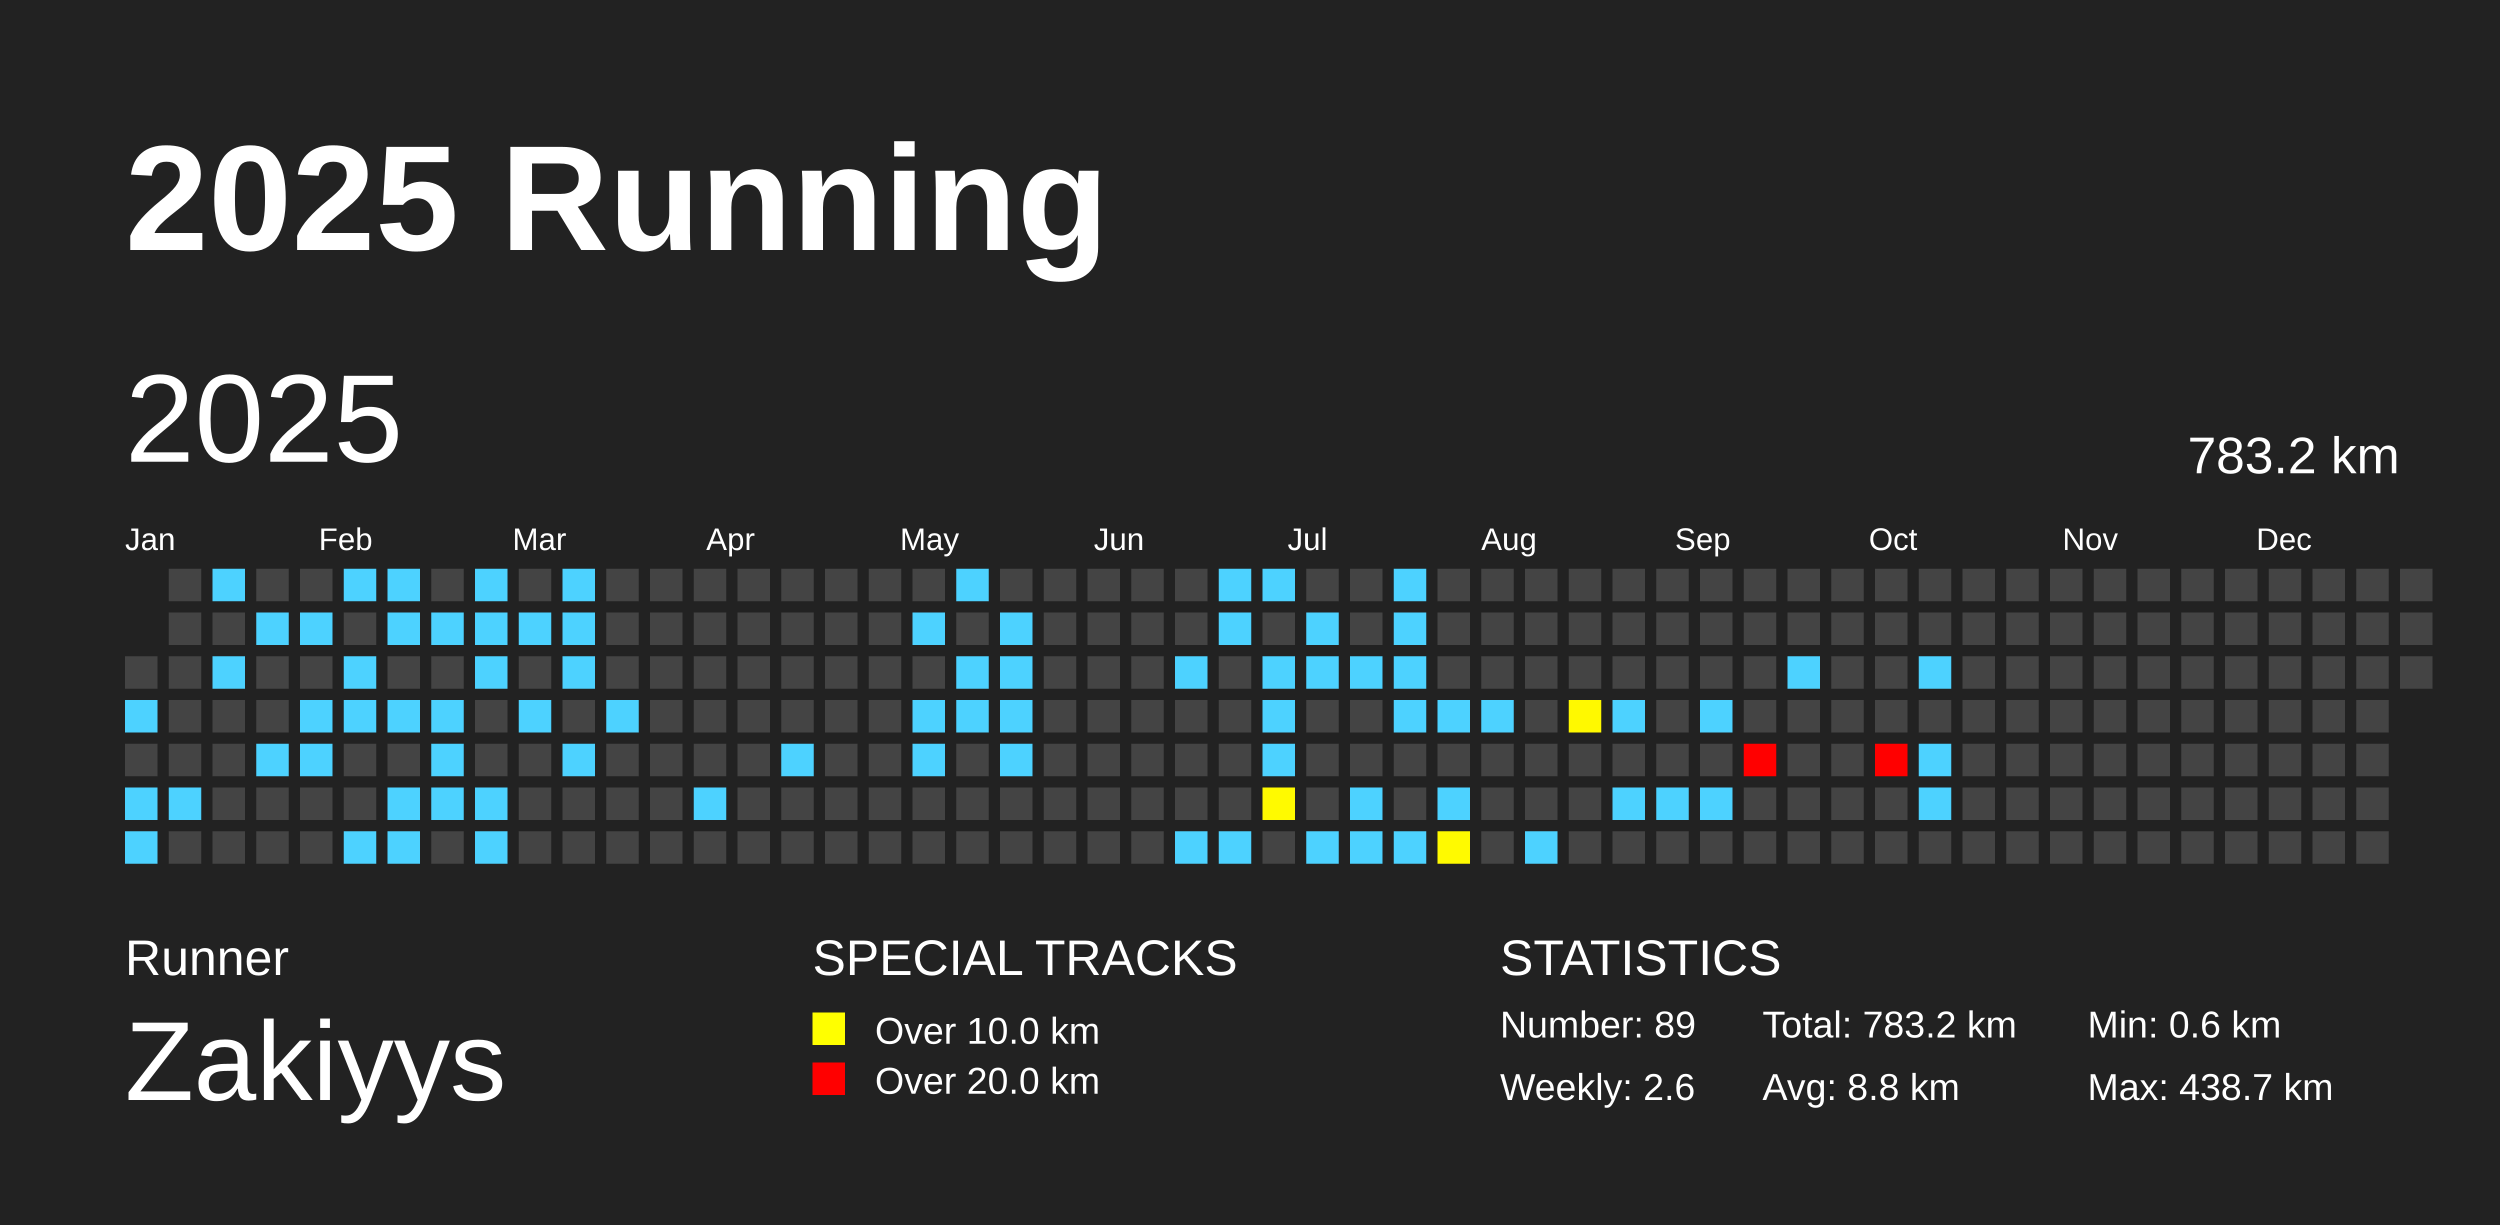
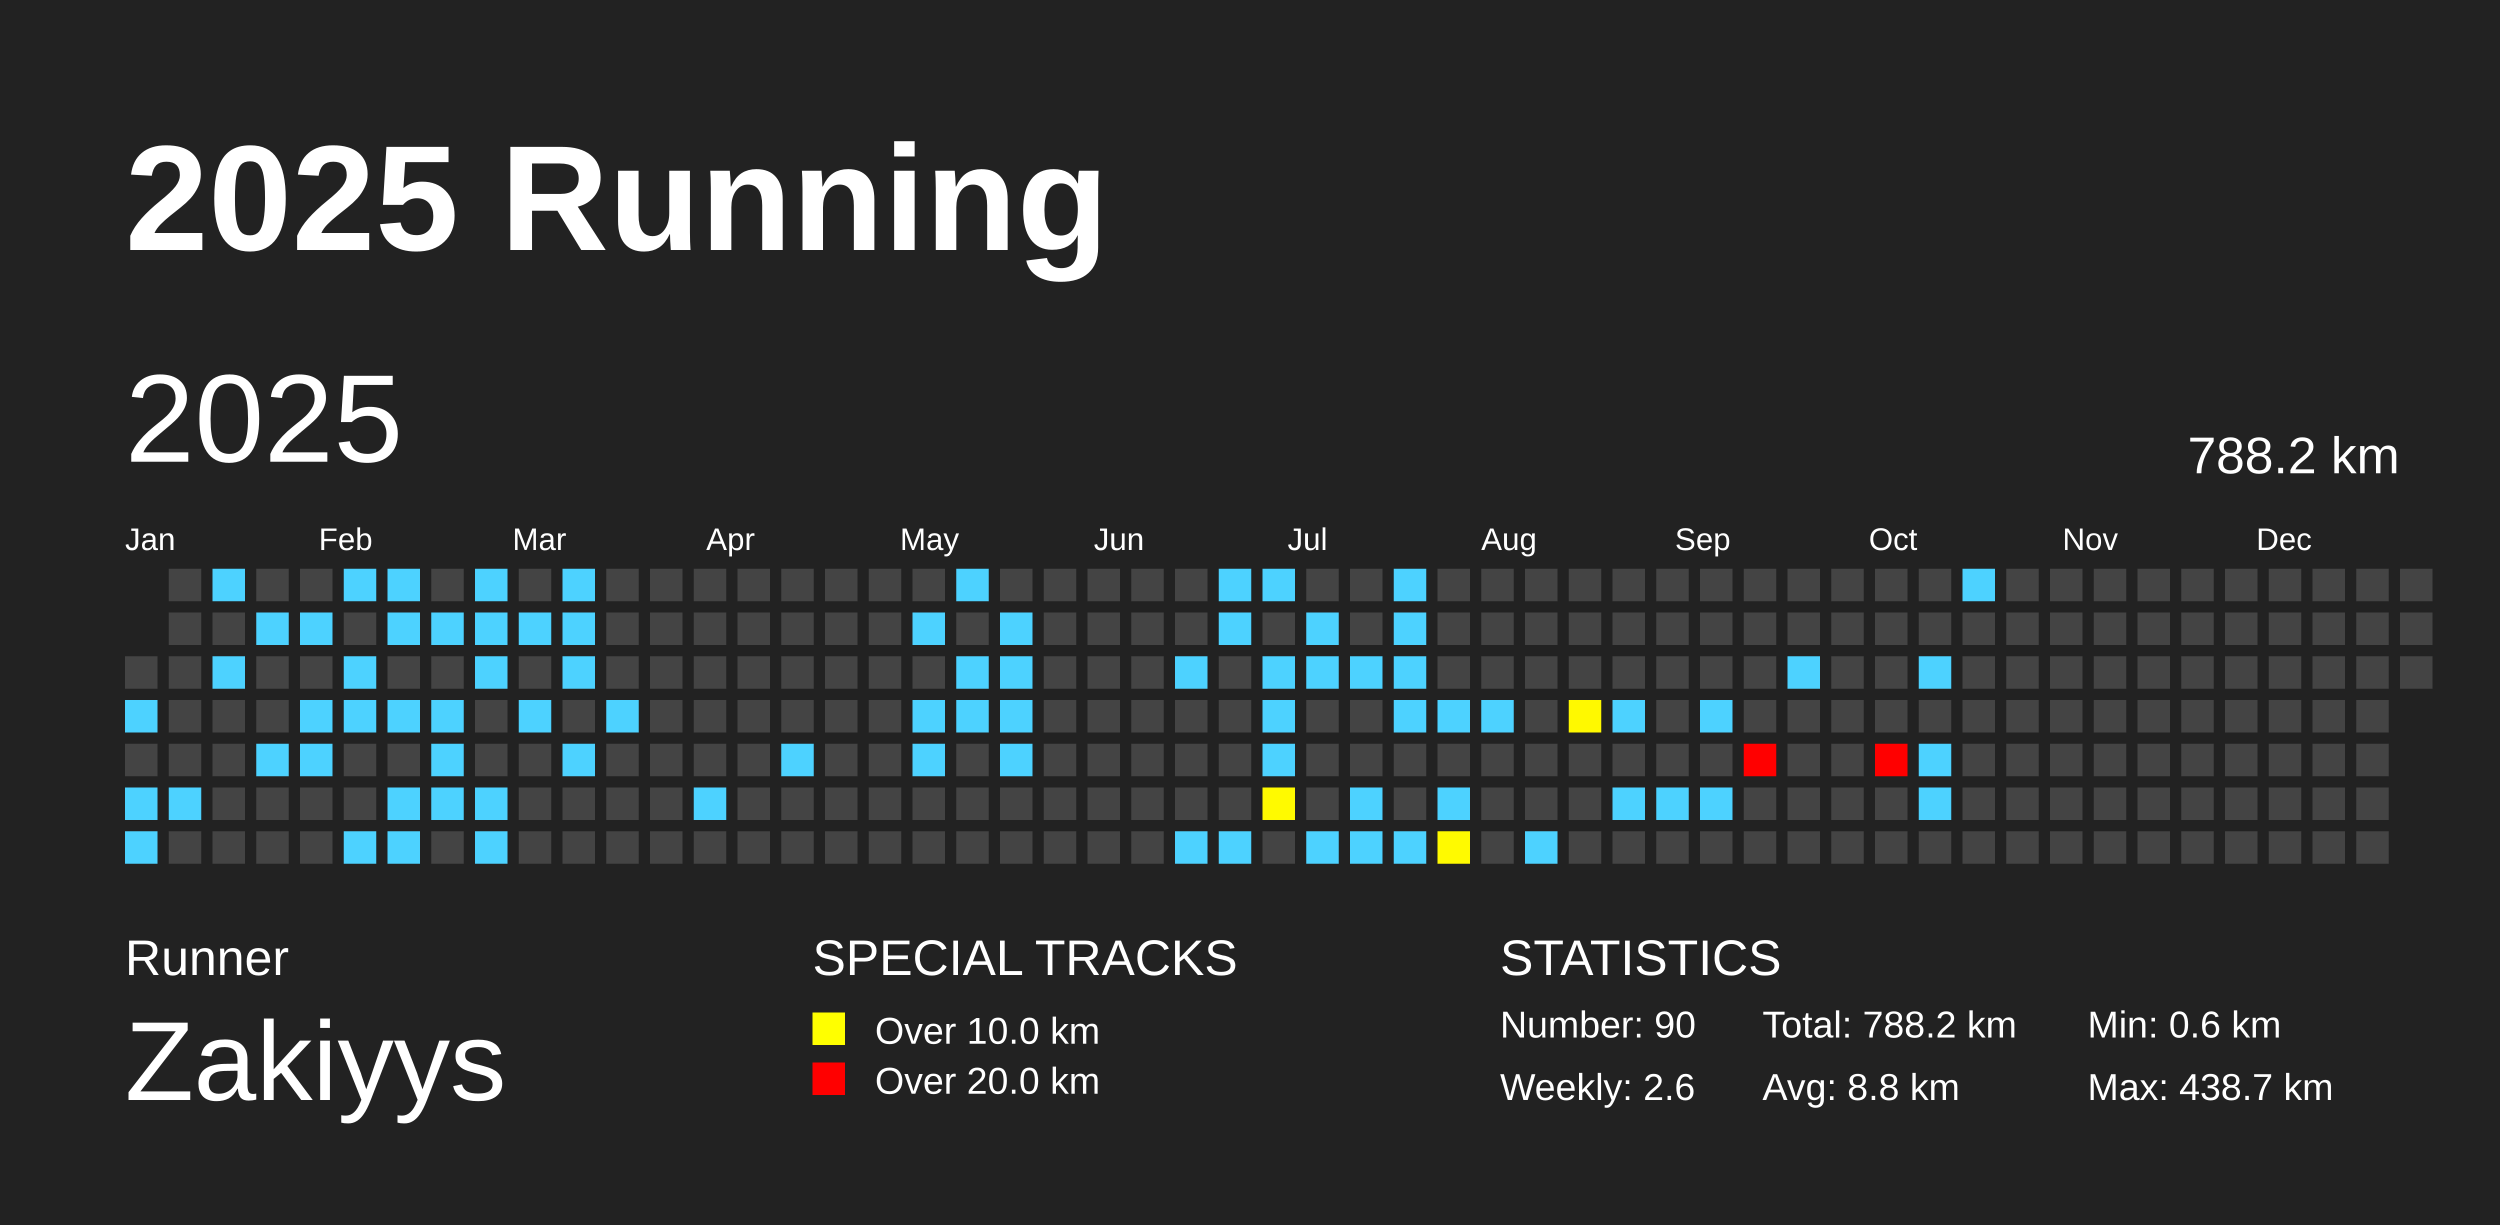
<svg xmlns="http://www.w3.org/2000/svg" baseProfile="full" height="98mm" version="1.1" viewBox="0,0,200,98" width="200mm">
  <defs />
  <rect fill="#222222" height="98" width="200" x="0" y="0" />
  <text fill="#FFFFFF" style="font-size:12px; font-family:Arial; font-weight:bold;" x="10" y="20">2025 Running</text>
  <text fill="#FFFFFF" style="font-size:4px; font-family:Arial" x="10" y="78">Runner</text>
  <text fill="#FFFFFF" style="font-size:9px; font-family:Arial" x="10" y="88">Zakiyys</text>
  <text fill="#FFFFFF" style="font-size:4px; font-family:Arial" x="65" y="78">SPECIAL TRACKS</text>
  <rect fill="yellow" height="2.6" width="2.6" x="65" y="81" />
  <text fill="#FFFFFF" style="font-size:3px; font-family:Arial" x="70" y="83.5">Over 10.0 km</text>
  <rect fill="red" height="2.6" width="2.6" x="65" y="85" />
  <text fill="#FFFFFF" style="font-size:3px; font-family:Arial" x="70" y="87.5">Over 20.0 km</text>
  <text fill="#FFFFFF" style="font-size:4px; font-family:Arial" x="120" y="78">STATISTICS</text>
-   <text fill="#FFFFFF" style="font-size:3px; font-family:Arial" x="120" y="83">Number: 89</text>
+   <text fill="#FFFFFF" style="font-size:3px; font-family:Arial" x="120" y="83">Number: 90</text>
  <text fill="#FFFFFF" style="font-size:3px; font-family:Arial" x="120" y="88">Weekly: 2.6</text>
-   <text fill="#FFFFFF" style="font-size:3px; font-family:Arial" x="141" y="83">Total: 783.2 km</text>
+   <text fill="#FFFFFF" style="font-size:3px; font-family:Arial" x="141" y="83">Total: 788.2 km</text>
  <text fill="#FFFFFF" style="font-size:3px; font-family:Arial" x="141" y="88">Avg: 8.8 km</text>
  <text fill="#FFFFFF" style="font-size:3px; font-family:Arial" x="167" y="83">Min: 0.6 km</text>
  <text fill="#FFFFFF" style="font-size:3px; font-family:Arial" x="167" y="88">Max: 438.7 km</text>
  <text dominant-baseline="hanging" fill="#FFFFFF" style="font-size:10.0px; font-family:Arial;" x="10" y="30">2025</text>
-   <text dominant-baseline="hanging" fill="#FFFFFF" style="font-size:4.125px; font-family:Arial;" x="175" y="35">783.2 km</text>
+   <text dominant-baseline="hanging" fill="#FFFFFF" style="font-size:4.125px; font-family:Arial;" x="175" y="35">788.2 km</text>
  <text fill="#FFFFFF" style="font-size:2.5px; font-family:Arial" x="10.0" y="44">Jan</text>
  <text fill="#FFFFFF" style="font-size:2.5px; font-family:Arial" x="25.5" y="44">Feb</text>
  <text fill="#FFFFFF" style="font-size:2.5px; font-family:Arial" x="41.0" y="44">Mar</text>
  <text fill="#FFFFFF" style="font-size:2.5px; font-family:Arial" x="56.5" y="44">Apr</text>
  <text fill="#FFFFFF" style="font-size:2.5px; font-family:Arial" x="72.0" y="44">May</text>
  <text fill="#FFFFFF" style="font-size:2.5px; font-family:Arial" x="87.5" y="44">Jun</text>
  <text fill="#FFFFFF" style="font-size:2.5px; font-family:Arial" x="103.0" y="44">Jul</text>
  <text fill="#FFFFFF" style="font-size:2.5px; font-family:Arial" x="118.5" y="44">Aug</text>
  <text fill="#FFFFFF" style="font-size:2.5px; font-family:Arial" x="134.0" y="44">Sep</text>
  <text fill="#FFFFFF" style="font-size:2.5px; font-family:Arial" x="149.5" y="44">Oct</text>
  <text fill="#FFFFFF" style="font-size:2.5px; font-family:Arial" x="165.0" y="44">Nov</text>
  <text fill="#FFFFFF" style="font-size:2.5px; font-family:Arial" x="180.5" y="44">Dec</text>
  <rect fill="#444444" height="2.6" width="2.6" x="10.0" y="52.5" />
  <rect fill="#4dd2ff" height="2.6" width="2.6" x="10.0" y="56.0" />
  <rect fill="#444444" height="2.6" width="2.6" x="10.0" y="59.5" />
  <rect fill="#4dd2ff" height="2.6" width="2.6" x="10.0" y="63.0" />
  <rect fill="#4dd2ff" height="2.6" width="2.6" x="10.0" y="66.5" />
  <rect fill="#444444" height="2.6" width="2.6" x="13.5" y="45.5" />
  <rect fill="#444444" height="2.6" width="2.6" x="13.5" y="49.0" />
  <rect fill="#444444" height="2.6" width="2.6" x="13.5" y="52.5" />
  <rect fill="#444444" height="2.6" width="2.6" x="13.5" y="56.0" />
  <rect fill="#444444" height="2.6" width="2.6" x="13.5" y="59.5" />
  <rect fill="#4dd2ff" height="2.6" width="2.6" x="13.5" y="63.0" />
  <rect fill="#444444" height="2.6" width="2.6" x="13.5" y="66.5" />
  <rect fill="#4dd2ff" height="2.6" width="2.6" x="17.0" y="45.5" />
  <rect fill="#444444" height="2.6" width="2.6" x="17.0" y="49.0" />
  <rect fill="#4dd2ff" height="2.6" width="2.6" x="17.0" y="52.5" />
  <rect fill="#444444" height="2.6" width="2.6" x="17.0" y="56.0" />
  <rect fill="#444444" height="2.6" width="2.6" x="17.0" y="59.5" />
  <rect fill="#444444" height="2.6" width="2.6" x="17.0" y="63.0" />
  <rect fill="#444444" height="2.6" width="2.6" x="17.0" y="66.5" />
  <rect fill="#444444" height="2.6" width="2.6" x="20.5" y="45.5" />
  <rect fill="#4dd2ff" height="2.6" width="2.6" x="20.5" y="49.0" />
  <rect fill="#444444" height="2.6" width="2.6" x="20.5" y="52.5" />
  <rect fill="#444444" height="2.6" width="2.6" x="20.5" y="56.0" />
  <rect fill="#4dd2ff" height="2.6" width="2.6" x="20.5" y="59.5" />
  <rect fill="#444444" height="2.6" width="2.6" x="20.5" y="63.0" />
  <rect fill="#444444" height="2.6" width="2.6" x="20.5" y="66.5" />
  <rect fill="#444444" height="2.6" width="2.6" x="24.0" y="45.5" />
  <rect fill="#4dd2ff" height="2.6" width="2.6" x="24.0" y="49.0" />
  <rect fill="#444444" height="2.6" width="2.6" x="24.0" y="52.5" />
  <rect fill="#4dd2ff" height="2.6" width="2.6" x="24.0" y="56.0" />
  <rect fill="#4dd2ff" height="2.6" width="2.6" x="24.0" y="59.5" />
  <rect fill="#444444" height="2.6" width="2.6" x="24.0" y="63.0" />
  <rect fill="#444444" height="2.6" width="2.6" x="24.0" y="66.5" />
  <rect fill="#4dd2ff" height="2.6" width="2.6" x="27.5" y="45.5" />
  <rect fill="#444444" height="2.6" width="2.6" x="27.5" y="49.0" />
  <rect fill="#4dd2ff" height="2.6" width="2.6" x="27.5" y="52.5" />
  <rect fill="#4dd2ff" height="2.6" width="2.6" x="27.5" y="56.0" />
  <rect fill="#444444" height="2.6" width="2.6" x="27.5" y="59.5" />
  <rect fill="#444444" height="2.6" width="2.6" x="27.5" y="63.0" />
  <rect fill="#4dd2ff" height="2.6" width="2.6" x="27.5" y="66.5" />
  <rect fill="#4dd2ff" height="2.6" width="2.6" x="31.0" y="45.5" />
  <rect fill="#4dd2ff" height="2.6" width="2.6" x="31.0" y="49.0" />
  <rect fill="#444444" height="2.6" width="2.6" x="31.0" y="52.5" />
  <rect fill="#4dd2ff" height="2.6" width="2.6" x="31.0" y="56.0" />
  <rect fill="#444444" height="2.6" width="2.6" x="31.0" y="59.5" />
  <rect fill="#4dd2ff" height="2.6" width="2.6" x="31.0" y="63.0" />
  <rect fill="#4dd2ff" height="2.6" width="2.6" x="31.0" y="66.5" />
  <rect fill="#444444" height="2.6" width="2.6" x="34.5" y="45.5" />
  <rect fill="#4dd2ff" height="2.6" width="2.6" x="34.5" y="49.0" />
  <rect fill="#444444" height="2.6" width="2.6" x="34.5" y="52.5" />
  <rect fill="#4dd2ff" height="2.6" width="2.6" x="34.5" y="56.0" />
  <rect fill="#4dd2ff" height="2.6" width="2.6" x="34.5" y="59.5" />
  <rect fill="#4dd2ff" height="2.6" width="2.6" x="34.5" y="63.0" />
  <rect fill="#444444" height="2.6" width="2.6" x="34.5" y="66.5" />
  <rect fill="#4dd2ff" height="2.6" width="2.6" x="38.0" y="45.5" />
  <rect fill="#4dd2ff" height="2.6" width="2.6" x="38.0" y="49.0" />
  <rect fill="#4dd2ff" height="2.6" width="2.6" x="38.0" y="52.5" />
  <rect fill="#444444" height="2.6" width="2.6" x="38.0" y="56.0" />
  <rect fill="#444444" height="2.6" width="2.6" x="38.0" y="59.5" />
  <rect fill="#4dd2ff" height="2.6" width="2.6" x="38.0" y="63.0" />
  <rect fill="#4dd2ff" height="2.6" width="2.6" x="38.0" y="66.5" />
  <rect fill="#444444" height="2.6" width="2.6" x="41.5" y="45.5" />
  <rect fill="#4dd2ff" height="2.6" width="2.6" x="41.5" y="49.0" />
  <rect fill="#444444" height="2.6" width="2.6" x="41.5" y="52.5" />
  <rect fill="#4dd2ff" height="2.6" width="2.6" x="41.5" y="56.0" />
  <rect fill="#444444" height="2.6" width="2.6" x="41.5" y="59.5" />
  <rect fill="#444444" height="2.6" width="2.6" x="41.5" y="63.0" />
  <rect fill="#444444" height="2.6" width="2.6" x="41.5" y="66.5" />
  <rect fill="#4dd2ff" height="2.6" width="2.6" x="45.0" y="45.5" />
  <rect fill="#4dd2ff" height="2.6" width="2.6" x="45.0" y="49.0" />
  <rect fill="#4dd2ff" height="2.6" width="2.6" x="45.0" y="52.5" />
  <rect fill="#444444" height="2.6" width="2.6" x="45.0" y="56.0" />
  <rect fill="#4dd2ff" height="2.6" width="2.6" x="45.0" y="59.5" />
  <rect fill="#444444" height="2.6" width="2.6" x="45.0" y="63.0" />
  <rect fill="#444444" height="2.6" width="2.6" x="45.0" y="66.5" />
  <rect fill="#444444" height="2.6" width="2.6" x="48.5" y="45.5" />
  <rect fill="#444444" height="2.6" width="2.6" x="48.5" y="49.0" />
  <rect fill="#444444" height="2.6" width="2.6" x="48.5" y="52.5" />
  <rect fill="#4dd2ff" height="2.6" width="2.6" x="48.5" y="56.0" />
  <rect fill="#444444" height="2.6" width="2.6" x="48.5" y="59.5" />
  <rect fill="#444444" height="2.6" width="2.6" x="48.5" y="63.0" />
  <rect fill="#444444" height="2.6" width="2.6" x="48.5" y="66.5" />
  <rect fill="#444444" height="2.6" width="2.6" x="52.0" y="45.5" />
  <rect fill="#444444" height="2.6" width="2.6" x="52.0" y="49.0" />
  <rect fill="#444444" height="2.6" width="2.6" x="52.0" y="52.5" />
  <rect fill="#444444" height="2.6" width="2.6" x="52.0" y="56.0" />
  <rect fill="#444444" height="2.6" width="2.6" x="52.0" y="59.5" />
  <rect fill="#444444" height="2.6" width="2.6" x="52.0" y="63.0" />
  <rect fill="#444444" height="2.6" width="2.6" x="52.0" y="66.5" />
  <rect fill="#444444" height="2.6" width="2.6" x="55.5" y="45.5" />
  <rect fill="#444444" height="2.6" width="2.6" x="55.5" y="49.0" />
  <rect fill="#444444" height="2.6" width="2.6" x="55.5" y="52.5" />
  <rect fill="#444444" height="2.6" width="2.6" x="55.5" y="56.0" />
  <rect fill="#444444" height="2.6" width="2.6" x="55.5" y="59.5" />
  <rect fill="#4dd2ff" height="2.6" width="2.6" x="55.5" y="63.0" />
  <rect fill="#444444" height="2.6" width="2.6" x="55.5" y="66.5" />
  <rect fill="#444444" height="2.6" width="2.6" x="59.0" y="45.5" />
  <rect fill="#444444" height="2.6" width="2.6" x="59.0" y="49.0" />
  <rect fill="#444444" height="2.6" width="2.6" x="59.0" y="52.5" />
  <rect fill="#444444" height="2.6" width="2.6" x="59.0" y="56.0" />
  <rect fill="#444444" height="2.6" width="2.6" x="59.0" y="59.5" />
  <rect fill="#444444" height="2.6" width="2.6" x="59.0" y="63.0" />
  <rect fill="#444444" height="2.6" width="2.6" x="59.0" y="66.5" />
  <rect fill="#444444" height="2.6" width="2.6" x="62.5" y="45.5" />
  <rect fill="#444444" height="2.6" width="2.6" x="62.5" y="49.0" />
  <rect fill="#444444" height="2.6" width="2.6" x="62.5" y="52.5" />
  <rect fill="#444444" height="2.6" width="2.6" x="62.5" y="56.0" />
  <rect fill="#4dd2ff" height="2.6" width="2.6" x="62.5" y="59.5" />
  <rect fill="#444444" height="2.6" width="2.6" x="62.5" y="63.0" />
  <rect fill="#444444" height="2.6" width="2.6" x="62.5" y="66.5" />
  <rect fill="#444444" height="2.6" width="2.6" x="66.0" y="45.5" />
  <rect fill="#444444" height="2.6" width="2.6" x="66.0" y="49.0" />
  <rect fill="#444444" height="2.6" width="2.6" x="66.0" y="52.5" />
  <rect fill="#444444" height="2.6" width="2.6" x="66.0" y="56.0" />
  <rect fill="#444444" height="2.6" width="2.6" x="66.0" y="59.5" />
  <rect fill="#444444" height="2.6" width="2.6" x="66.0" y="63.0" />
  <rect fill="#444444" height="2.6" width="2.6" x="66.0" y="66.5" />
  <rect fill="#444444" height="2.6" width="2.6" x="69.5" y="45.5" />
  <rect fill="#444444" height="2.6" width="2.6" x="69.5" y="49.0" />
  <rect fill="#444444" height="2.6" width="2.6" x="69.5" y="52.5" />
  <rect fill="#444444" height="2.6" width="2.6" x="69.5" y="56.0" />
  <rect fill="#444444" height="2.6" width="2.6" x="69.5" y="59.5" />
  <rect fill="#444444" height="2.6" width="2.6" x="69.5" y="63.0" />
  <rect fill="#444444" height="2.6" width="2.6" x="69.5" y="66.5" />
  <rect fill="#444444" height="2.6" width="2.6" x="73.0" y="45.5" />
  <rect fill="#4dd2ff" height="2.6" width="2.6" x="73.0" y="49.0" />
  <rect fill="#444444" height="2.6" width="2.6" x="73.0" y="52.5" />
  <rect fill="#4dd2ff" height="2.6" width="2.6" x="73.0" y="56.0" />
  <rect fill="#4dd2ff" height="2.6" width="2.6" x="73.0" y="59.5" />
  <rect fill="#444444" height="2.6" width="2.6" x="73.0" y="63.0" />
  <rect fill="#444444" height="2.6" width="2.6" x="73.0" y="66.5" />
  <rect fill="#4dd2ff" height="2.6" width="2.6" x="76.5" y="45.5" />
  <rect fill="#444444" height="2.6" width="2.6" x="76.5" y="49.0" />
  <rect fill="#4dd2ff" height="2.6" width="2.6" x="76.5" y="52.5" />
  <rect fill="#4dd2ff" height="2.6" width="2.6" x="76.5" y="56.0" />
  <rect fill="#444444" height="2.6" width="2.6" x="76.5" y="59.5" />
  <rect fill="#444444" height="2.6" width="2.6" x="76.5" y="63.0" />
  <rect fill="#444444" height="2.6" width="2.6" x="76.5" y="66.5" />
  <rect fill="#444444" height="2.6" width="2.6" x="80.0" y="45.5" />
  <rect fill="#4dd2ff" height="2.6" width="2.6" x="80.0" y="49.0" />
  <rect fill="#4dd2ff" height="2.6" width="2.6" x="80.0" y="52.5" />
  <rect fill="#4dd2ff" height="2.6" width="2.6" x="80.0" y="56.0" />
  <rect fill="#4dd2ff" height="2.6" width="2.6" x="80.0" y="59.5" />
  <rect fill="#444444" height="2.6" width="2.6" x="80.0" y="63.0" />
  <rect fill="#444444" height="2.6" width="2.6" x="80.0" y="66.5" />
  <rect fill="#444444" height="2.6" width="2.6" x="83.5" y="45.5" />
  <rect fill="#444444" height="2.6" width="2.6" x="83.5" y="49.0" />
  <rect fill="#444444" height="2.6" width="2.6" x="83.5" y="52.5" />
  <rect fill="#444444" height="2.6" width="2.6" x="83.5" y="56.0" />
  <rect fill="#444444" height="2.6" width="2.6" x="83.5" y="59.5" />
  <rect fill="#444444" height="2.6" width="2.6" x="83.5" y="63.0" />
  <rect fill="#444444" height="2.6" width="2.6" x="83.5" y="66.5" />
  <rect fill="#444444" height="2.6" width="2.6" x="87.0" y="45.5" />
  <rect fill="#444444" height="2.6" width="2.6" x="87.0" y="49.0" />
  <rect fill="#444444" height="2.6" width="2.6" x="87.0" y="52.5" />
  <rect fill="#444444" height="2.6" width="2.6" x="87.0" y="56.0" />
  <rect fill="#444444" height="2.6" width="2.6" x="87.0" y="59.5" />
  <rect fill="#444444" height="2.6" width="2.6" x="87.0" y="63.0" />
  <rect fill="#444444" height="2.6" width="2.6" x="87.0" y="66.5" />
  <rect fill="#444444" height="2.6" width="2.6" x="90.5" y="45.5" />
  <rect fill="#444444" height="2.6" width="2.6" x="90.5" y="49.0" />
  <rect fill="#444444" height="2.6" width="2.6" x="90.5" y="52.5" />
  <rect fill="#444444" height="2.6" width="2.6" x="90.5" y="56.0" />
  <rect fill="#444444" height="2.6" width="2.6" x="90.5" y="59.5" />
  <rect fill="#444444" height="2.6" width="2.6" x="90.5" y="63.0" />
  <rect fill="#444444" height="2.6" width="2.6" x="90.5" y="66.5" />
  <rect fill="#444444" height="2.6" width="2.6" x="94.0" y="45.5" />
  <rect fill="#444444" height="2.6" width="2.6" x="94.0" y="49.0" />
  <rect fill="#4dd2ff" height="2.6" width="2.6" x="94.0" y="52.5" />
  <rect fill="#444444" height="2.6" width="2.6" x="94.0" y="56.0" />
  <rect fill="#444444" height="2.6" width="2.6" x="94.0" y="59.5" />
  <rect fill="#444444" height="2.6" width="2.6" x="94.0" y="63.0" />
  <rect fill="#4dd2ff" height="2.6" width="2.6" x="94.0" y="66.5" />
  <rect fill="#4dd2ff" height="2.6" width="2.6" x="97.5" y="45.5" />
  <rect fill="#4dd2ff" height="2.6" width="2.6" x="97.5" y="49.0" />
  <rect fill="#444444" height="2.6" width="2.6" x="97.5" y="52.5" />
  <rect fill="#444444" height="2.6" width="2.6" x="97.5" y="56.0" />
  <rect fill="#444444" height="2.6" width="2.6" x="97.5" y="59.5" />
  <rect fill="#444444" height="2.6" width="2.6" x="97.5" y="63.0" />
  <rect fill="#4dd2ff" height="2.6" width="2.6" x="97.5" y="66.5" />
  <rect fill="#4dd2ff" height="2.6" width="2.6" x="101.0" y="45.5" />
  <rect fill="#444444" height="2.6" width="2.6" x="101.0" y="49.0" />
  <rect fill="#4dd2ff" height="2.6" width="2.6" x="101.0" y="52.5" />
  <rect fill="#4dd2ff" height="2.6" width="2.6" x="101.0" y="56.0" />
  <rect fill="#4dd2ff" height="2.6" width="2.6" x="101.0" y="59.5" />
  <rect fill="#fffa00" height="2.6" width="2.6" x="101.0" y="63.0" />
  <rect fill="#444444" height="2.6" width="2.6" x="101.0" y="66.5" />
  <rect fill="#444444" height="2.6" width="2.6" x="104.5" y="45.5" />
  <rect fill="#4dd2ff" height="2.6" width="2.6" x="104.5" y="49.0" />
  <rect fill="#4dd2ff" height="2.6" width="2.6" x="104.5" y="52.5" />
  <rect fill="#444444" height="2.6" width="2.6" x="104.5" y="56.0" />
  <rect fill="#444444" height="2.6" width="2.6" x="104.5" y="59.5" />
  <rect fill="#444444" height="2.6" width="2.6" x="104.5" y="63.0" />
  <rect fill="#4dd2ff" height="2.6" width="2.6" x="104.5" y="66.5" />
  <rect fill="#444444" height="2.6" width="2.6" x="108.0" y="45.5" />
  <rect fill="#444444" height="2.6" width="2.6" x="108.0" y="49.0" />
  <rect fill="#4dd2ff" height="2.6" width="2.6" x="108.0" y="52.5" />
  <rect fill="#444444" height="2.6" width="2.6" x="108.0" y="56.0" />
  <rect fill="#444444" height="2.6" width="2.6" x="108.0" y="59.5" />
  <rect fill="#4dd2ff" height="2.6" width="2.6" x="108.0" y="63.0" />
  <rect fill="#4dd2ff" height="2.6" width="2.6" x="108.0" y="66.5" />
  <rect fill="#4dd2ff" height="2.6" width="2.6" x="111.5" y="45.5" />
  <rect fill="#4dd2ff" height="2.6" width="2.6" x="111.5" y="49.0" />
  <rect fill="#4dd2ff" height="2.6" width="2.6" x="111.5" y="52.5" />
  <rect fill="#4dd2ff" height="2.6" width="2.6" x="111.5" y="56.0" />
  <rect fill="#444444" height="2.6" width="2.6" x="111.5" y="59.5" />
  <rect fill="#444444" height="2.6" width="2.6" x="111.5" y="63.0" />
  <rect fill="#4dd2ff" height="2.6" width="2.6" x="111.5" y="66.5" />
  <rect fill="#444444" height="2.6" width="2.6" x="115.0" y="45.5" />
  <rect fill="#444444" height="2.6" width="2.6" x="115.0" y="49.0" />
  <rect fill="#444444" height="2.6" width="2.6" x="115.0" y="52.5" />
  <rect fill="#4dd2ff" height="2.6" width="2.6" x="115.0" y="56.0" />
  <rect fill="#444444" height="2.6" width="2.6" x="115.0" y="59.5" />
  <rect fill="#4dd2ff" height="2.6" width="2.6" x="115.0" y="63.0" />
  <rect fill="#fffa00" height="2.6" width="2.6" x="115.0" y="66.5" />
  <rect fill="#444444" height="2.6" width="2.6" x="118.5" y="45.5" />
  <rect fill="#444444" height="2.6" width="2.6" x="118.5" y="49.0" />
  <rect fill="#444444" height="2.6" width="2.6" x="118.5" y="52.5" />
  <rect fill="#4dd2ff" height="2.6" width="2.6" x="118.5" y="56.0" />
  <rect fill="#444444" height="2.6" width="2.6" x="118.5" y="59.5" />
  <rect fill="#444444" height="2.6" width="2.6" x="118.5" y="63.0" />
  <rect fill="#444444" height="2.6" width="2.6" x="118.5" y="66.5" />
  <rect fill="#444444" height="2.6" width="2.6" x="122.0" y="45.5" />
  <rect fill="#444444" height="2.6" width="2.6" x="122.0" y="49.0" />
  <rect fill="#444444" height="2.6" width="2.6" x="122.0" y="52.5" />
  <rect fill="#444444" height="2.6" width="2.6" x="122.0" y="56.0" />
  <rect fill="#444444" height="2.6" width="2.6" x="122.0" y="59.5" />
  <rect fill="#444444" height="2.6" width="2.6" x="122.0" y="63.0" />
  <rect fill="#4dd2ff" height="2.6" width="2.6" x="122.0" y="66.5" />
  <rect fill="#444444" height="2.6" width="2.6" x="125.5" y="45.5" />
  <rect fill="#444444" height="2.6" width="2.6" x="125.5" y="49.0" />
  <rect fill="#444444" height="2.6" width="2.6" x="125.5" y="52.5" />
  <rect fill="#fff900" height="2.6" width="2.6" x="125.5" y="56.0" />
  <rect fill="#444444" height="2.6" width="2.6" x="125.5" y="59.5" />
  <rect fill="#444444" height="2.6" width="2.6" x="125.5" y="63.0" />
  <rect fill="#444444" height="2.6" width="2.6" x="125.5" y="66.5" />
  <rect fill="#444444" height="2.6" width="2.6" x="129.0" y="45.5" />
  <rect fill="#444444" height="2.6" width="2.6" x="129.0" y="49.0" />
  <rect fill="#444444" height="2.6" width="2.6" x="129.0" y="52.5" />
  <rect fill="#4dd2ff" height="2.6" width="2.6" x="129.0" y="56.0" />
  <rect fill="#444444" height="2.6" width="2.6" x="129.0" y="59.5" />
  <rect fill="#4dd2ff" height="2.6" width="2.6" x="129.0" y="63.0" />
  <rect fill="#444444" height="2.6" width="2.6" x="129.0" y="66.5" />
  <rect fill="#444444" height="2.6" width="2.6" x="132.5" y="45.5" />
  <rect fill="#444444" height="2.6" width="2.6" x="132.5" y="49.0" />
  <rect fill="#444444" height="2.6" width="2.6" x="132.5" y="52.5" />
  <rect fill="#444444" height="2.6" width="2.6" x="132.5" y="56.0" />
  <rect fill="#444444" height="2.6" width="2.6" x="132.5" y="59.5" />
  <rect fill="#4dd2ff" height="2.6" width="2.6" x="132.5" y="63.0" />
  <rect fill="#444444" height="2.6" width="2.6" x="132.5" y="66.5" />
  <rect fill="#444444" height="2.6" width="2.6" x="136.0" y="45.5" />
  <rect fill="#444444" height="2.6" width="2.6" x="136.0" y="49.0" />
  <rect fill="#444444" height="2.6" width="2.6" x="136.0" y="52.5" />
  <rect fill="#4dd2ff" height="2.6" width="2.6" x="136.0" y="56.0" />
  <rect fill="#444444" height="2.6" width="2.6" x="136.0" y="59.5" />
  <rect fill="#4dd2ff" height="2.6" width="2.6" x="136.0" y="63.0" />
  <rect fill="#444444" height="2.6" width="2.6" x="136.0" y="66.5" />
  <rect fill="#444444" height="2.6" width="2.6" x="139.5" y="45.5" />
  <rect fill="#444444" height="2.6" width="2.6" x="139.5" y="49.0" />
  <rect fill="#444444" height="2.6" width="2.6" x="139.5" y="52.5" />
  <rect fill="#444444" height="2.6" width="2.6" x="139.5" y="56.0" />
  <rect fill="red" height="2.6" width="2.6" x="139.5" y="59.5" />
  <rect fill="#444444" height="2.6" width="2.6" x="139.5" y="63.0" />
  <rect fill="#444444" height="2.6" width="2.6" x="139.5" y="66.5" />
  <rect fill="#444444" height="2.6" width="2.6" x="143.0" y="45.5" />
  <rect fill="#444444" height="2.6" width="2.6" x="143.0" y="49.0" />
  <rect fill="#4dd2ff" height="2.6" width="2.6" x="143.0" y="52.5" />
  <rect fill="#444444" height="2.6" width="2.6" x="143.0" y="56.0" />
  <rect fill="#444444" height="2.6" width="2.6" x="143.0" y="59.5" />
  <rect fill="#444444" height="2.6" width="2.6" x="143.0" y="63.0" />
  <rect fill="#444444" height="2.6" width="2.6" x="143.0" y="66.5" />
  <rect fill="#444444" height="2.6" width="2.6" x="146.5" y="45.5" />
  <rect fill="#444444" height="2.6" width="2.6" x="146.5" y="49.0" />
  <rect fill="#444444" height="2.6" width="2.6" x="146.5" y="52.5" />
  <rect fill="#444444" height="2.6" width="2.6" x="146.5" y="56.0" />
  <rect fill="#444444" height="2.6" width="2.6" x="146.5" y="59.5" />
  <rect fill="#444444" height="2.6" width="2.6" x="146.5" y="63.0" />
  <rect fill="#444444" height="2.6" width="2.6" x="146.5" y="66.5" />
  <rect fill="#444444" height="2.6" width="2.6" x="150.0" y="45.5" />
  <rect fill="#444444" height="2.6" width="2.6" x="150.0" y="49.0" />
  <rect fill="#444444" height="2.6" width="2.6" x="150.0" y="52.5" />
  <rect fill="#444444" height="2.6" width="2.6" x="150.0" y="56.0" />
  <rect fill="red" height="2.6" width="2.6" x="150.0" y="59.5" />
  <rect fill="#444444" height="2.6" width="2.6" x="150.0" y="63.0" />
  <rect fill="#444444" height="2.6" width="2.6" x="150.0" y="66.5" />
  <rect fill="#444444" height="2.6" width="2.6" x="153.5" y="45.5" />
  <rect fill="#444444" height="2.6" width="2.6" x="153.5" y="49.0" />
  <rect fill="#4dd2ff" height="2.6" width="2.6" x="153.5" y="52.5" />
  <rect fill="#444444" height="2.6" width="2.6" x="153.5" y="56.0" />
  <rect fill="#4dd2ff" height="2.6" width="2.6" x="153.5" y="59.5" />
  <rect fill="#4dd2ff" height="2.6" width="2.6" x="153.5" y="63.0" />
  <rect fill="#444444" height="2.6" width="2.6" x="153.5" y="66.5" />
-   <rect fill="#444444" height="2.6" width="2.6" x="157.0" y="45.5" />
+   <rect fill="#4dd2ff" height="2.6" width="2.6" x="157.0" y="45.5" />
  <rect fill="#444444" height="2.6" width="2.6" x="157.0" y="49.0" />
  <rect fill="#444444" height="2.6" width="2.6" x="157.0" y="52.5" />
  <rect fill="#444444" height="2.6" width="2.6" x="157.0" y="56.0" />
  <rect fill="#444444" height="2.6" width="2.6" x="157.0" y="59.5" />
  <rect fill="#444444" height="2.6" width="2.6" x="157.0" y="63.0" />
  <rect fill="#444444" height="2.6" width="2.6" x="157.0" y="66.5" />
  <rect fill="#444444" height="2.6" width="2.6" x="160.5" y="45.5" />
  <rect fill="#444444" height="2.6" width="2.6" x="160.5" y="49.0" />
  <rect fill="#444444" height="2.6" width="2.6" x="160.5" y="52.5" />
  <rect fill="#444444" height="2.6" width="2.6" x="160.5" y="56.0" />
  <rect fill="#444444" height="2.6" width="2.6" x="160.5" y="59.5" />
  <rect fill="#444444" height="2.6" width="2.6" x="160.5" y="63.0" />
  <rect fill="#444444" height="2.6" width="2.6" x="160.5" y="66.5" />
  <rect fill="#444444" height="2.6" width="2.6" x="164.0" y="45.5" />
  <rect fill="#444444" height="2.6" width="2.6" x="164.0" y="49.0" />
  <rect fill="#444444" height="2.6" width="2.6" x="164.0" y="52.5" />
  <rect fill="#444444" height="2.6" width="2.6" x="164.0" y="56.0" />
  <rect fill="#444444" height="2.6" width="2.6" x="164.0" y="59.5" />
  <rect fill="#444444" height="2.6" width="2.6" x="164.0" y="63.0" />
  <rect fill="#444444" height="2.6" width="2.6" x="164.0" y="66.5" />
  <rect fill="#444444" height="2.6" width="2.6" x="167.5" y="45.5" />
  <rect fill="#444444" height="2.6" width="2.6" x="167.5" y="49.0" />
  <rect fill="#444444" height="2.6" width="2.6" x="167.5" y="52.5" />
  <rect fill="#444444" height="2.6" width="2.6" x="167.5" y="56.0" />
  <rect fill="#444444" height="2.6" width="2.6" x="167.5" y="59.5" />
  <rect fill="#444444" height="2.6" width="2.6" x="167.5" y="63.0" />
  <rect fill="#444444" height="2.6" width="2.6" x="167.5" y="66.5" />
  <rect fill="#444444" height="2.6" width="2.6" x="171.0" y="45.5" />
  <rect fill="#444444" height="2.6" width="2.6" x="171.0" y="49.0" />
  <rect fill="#444444" height="2.6" width="2.6" x="171.0" y="52.5" />
  <rect fill="#444444" height="2.6" width="2.6" x="171.0" y="56.0" />
  <rect fill="#444444" height="2.6" width="2.6" x="171.0" y="59.5" />
  <rect fill="#444444" height="2.6" width="2.6" x="171.0" y="63.0" />
  <rect fill="#444444" height="2.6" width="2.6" x="171.0" y="66.5" />
  <rect fill="#444444" height="2.6" width="2.6" x="174.5" y="45.5" />
  <rect fill="#444444" height="2.6" width="2.6" x="174.5" y="49.0" />
  <rect fill="#444444" height="2.6" width="2.6" x="174.5" y="52.5" />
  <rect fill="#444444" height="2.6" width="2.6" x="174.5" y="56.0" />
  <rect fill="#444444" height="2.6" width="2.6" x="174.5" y="59.5" />
  <rect fill="#444444" height="2.6" width="2.6" x="174.5" y="63.0" />
  <rect fill="#444444" height="2.6" width="2.6" x="174.5" y="66.5" />
  <rect fill="#444444" height="2.6" width="2.6" x="178.0" y="45.5" />
  <rect fill="#444444" height="2.6" width="2.6" x="178.0" y="49.0" />
  <rect fill="#444444" height="2.6" width="2.6" x="178.0" y="52.5" />
  <rect fill="#444444" height="2.6" width="2.6" x="178.0" y="56.0" />
  <rect fill="#444444" height="2.6" width="2.6" x="178.0" y="59.5" />
  <rect fill="#444444" height="2.6" width="2.6" x="178.0" y="63.0" />
  <rect fill="#444444" height="2.6" width="2.6" x="178.0" y="66.5" />
  <rect fill="#444444" height="2.6" width="2.6" x="181.5" y="45.5" />
  <rect fill="#444444" height="2.6" width="2.6" x="181.5" y="49.0" />
  <rect fill="#444444" height="2.6" width="2.6" x="181.5" y="52.5" />
  <rect fill="#444444" height="2.6" width="2.6" x="181.5" y="56.0" />
  <rect fill="#444444" height="2.6" width="2.6" x="181.5" y="59.5" />
  <rect fill="#444444" height="2.6" width="2.6" x="181.5" y="63.0" />
  <rect fill="#444444" height="2.6" width="2.6" x="181.5" y="66.5" />
  <rect fill="#444444" height="2.6" width="2.6" x="185.0" y="45.5" />
  <rect fill="#444444" height="2.6" width="2.6" x="185.0" y="49.0" />
  <rect fill="#444444" height="2.6" width="2.6" x="185.0" y="52.5" />
  <rect fill="#444444" height="2.6" width="2.6" x="185.0" y="56.0" />
  <rect fill="#444444" height="2.6" width="2.6" x="185.0" y="59.5" />
  <rect fill="#444444" height="2.6" width="2.6" x="185.0" y="63.0" />
  <rect fill="#444444" height="2.6" width="2.6" x="185.0" y="66.5" />
  <rect fill="#444444" height="2.6" width="2.6" x="188.5" y="45.5" />
  <rect fill="#444444" height="2.6" width="2.6" x="188.5" y="49.0" />
  <rect fill="#444444" height="2.6" width="2.6" x="188.5" y="52.5" />
  <rect fill="#444444" height="2.6" width="2.6" x="188.5" y="56.0" />
  <rect fill="#444444" height="2.6" width="2.6" x="188.5" y="59.5" />
  <rect fill="#444444" height="2.6" width="2.6" x="188.5" y="63.0" />
  <rect fill="#444444" height="2.6" width="2.6" x="188.5" y="66.5" />
  <rect fill="#444444" height="2.6" width="2.6" x="192.0" y="45.5" />
  <rect fill="#444444" height="2.6" width="2.6" x="192.0" y="49.0" />
  <rect fill="#444444" height="2.6" width="2.6" x="192.0" y="52.5" />
</svg>
